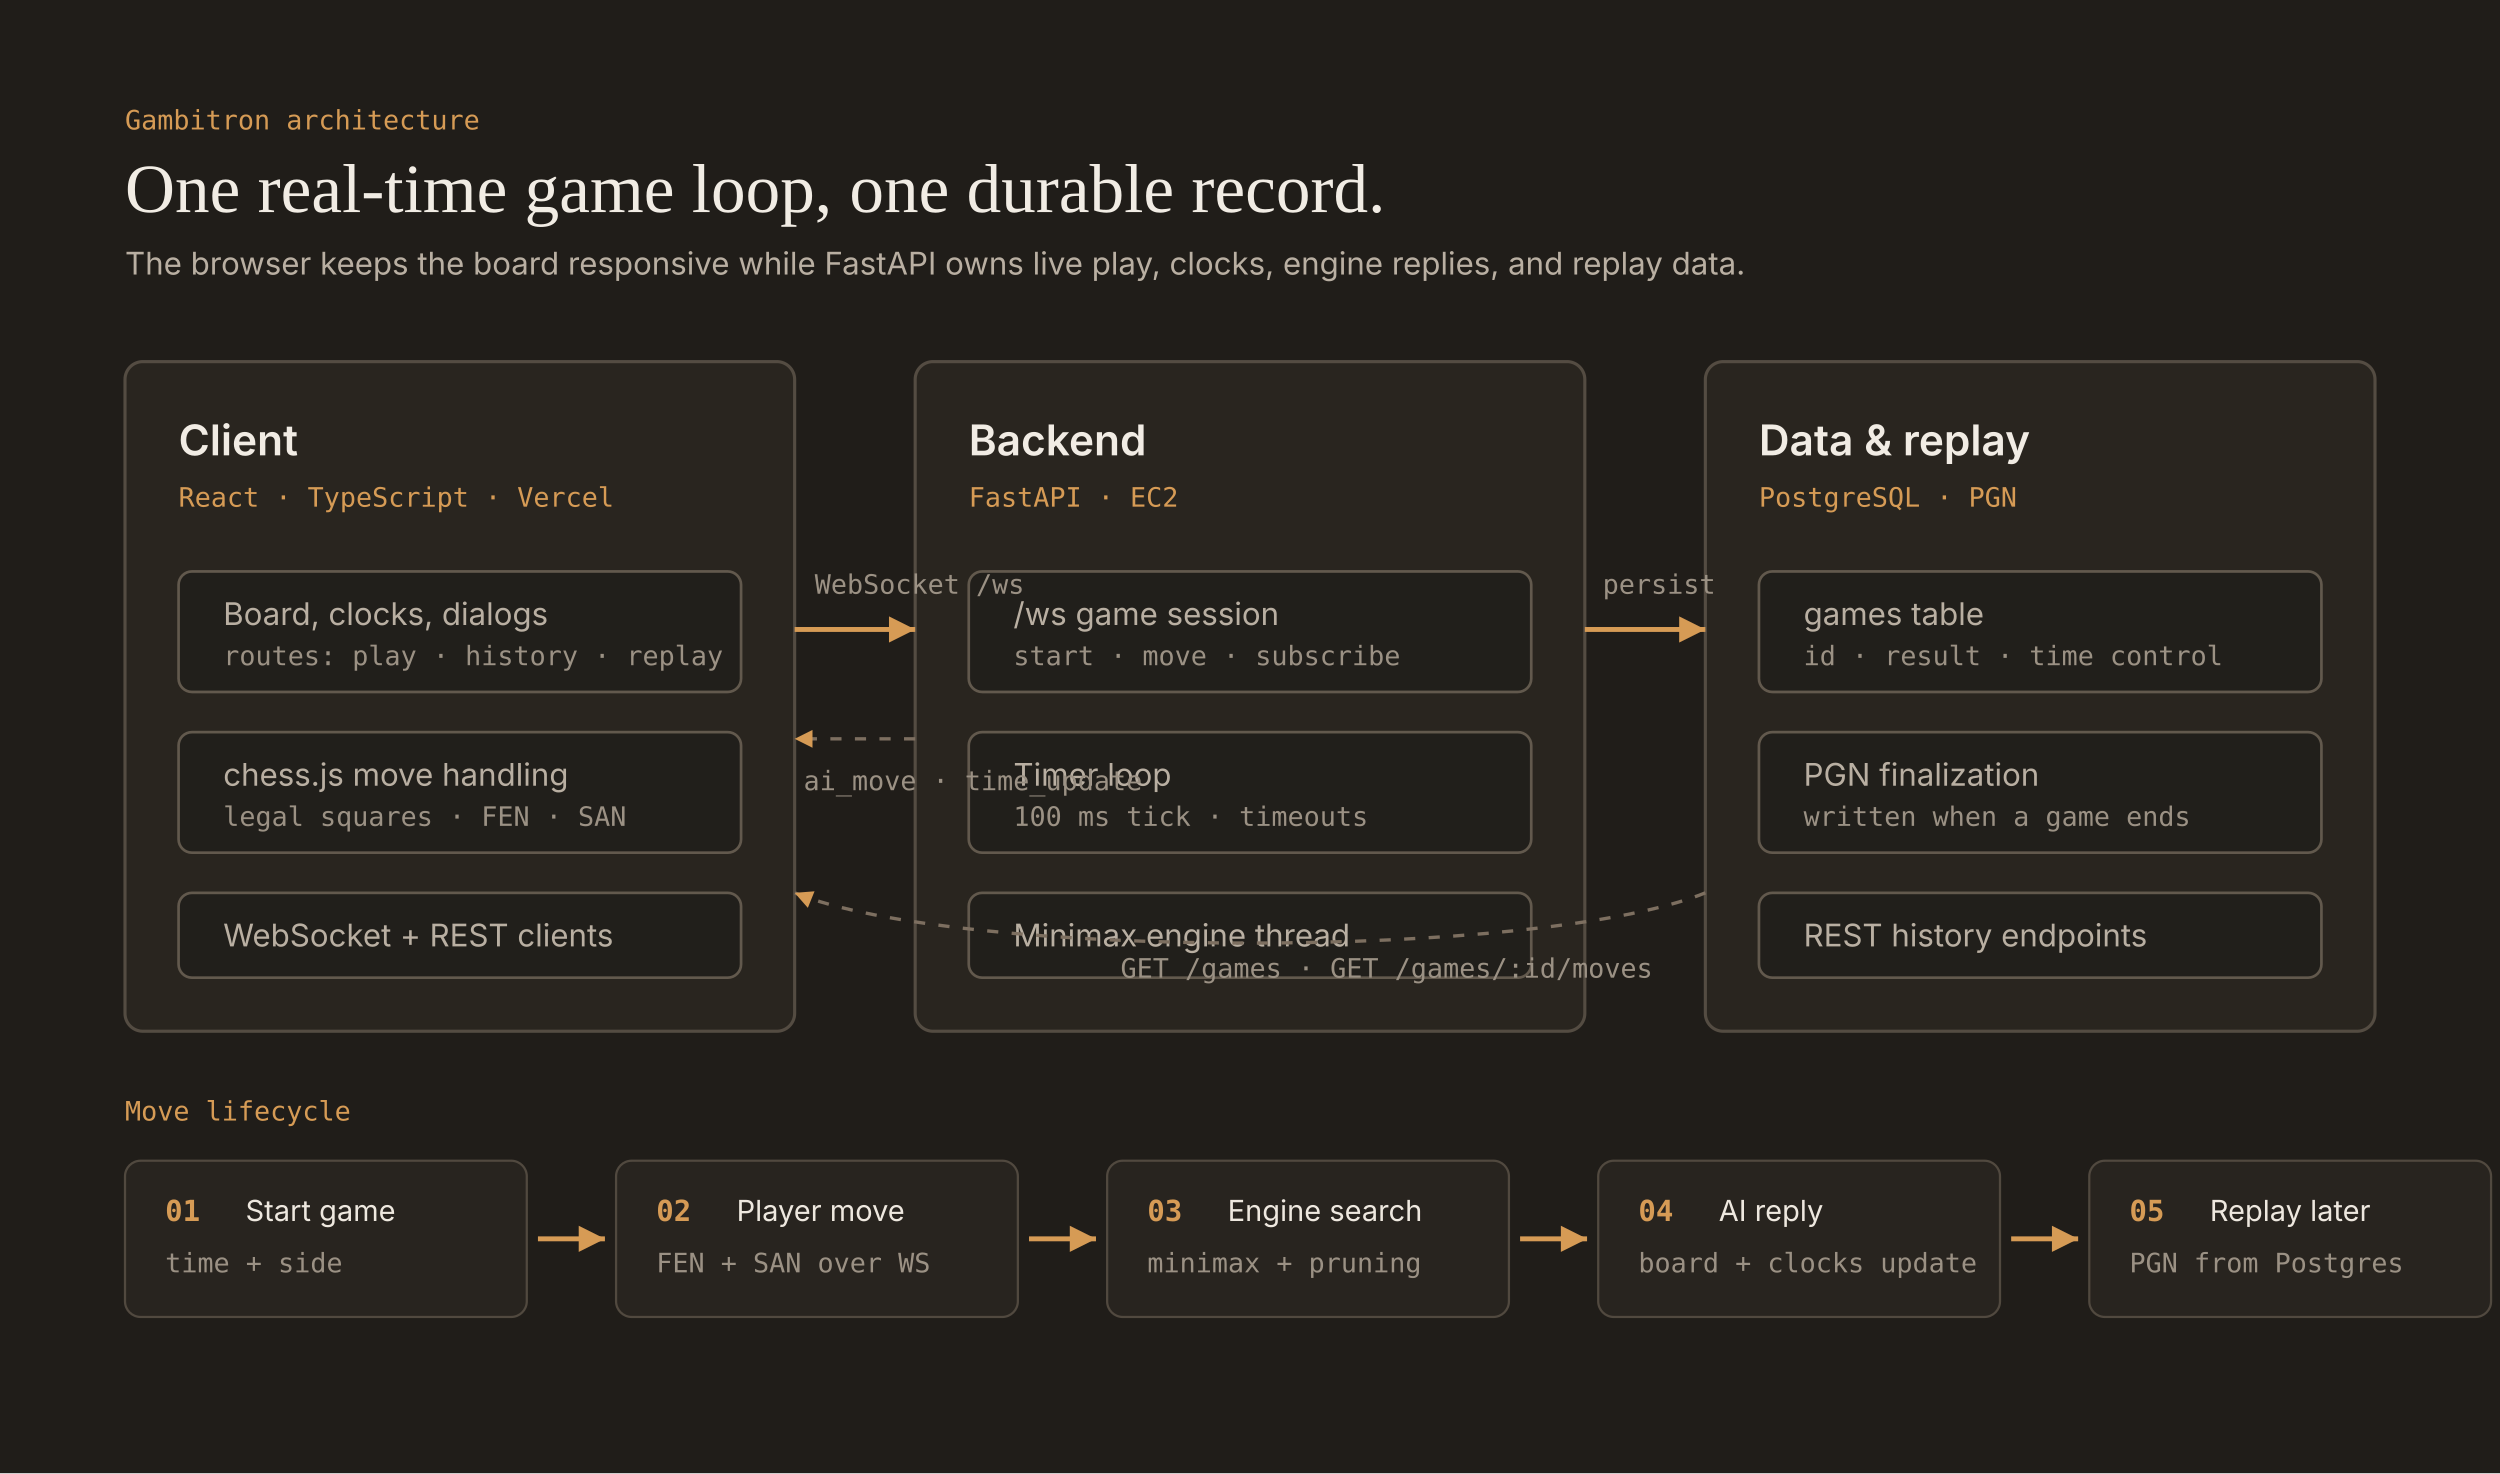
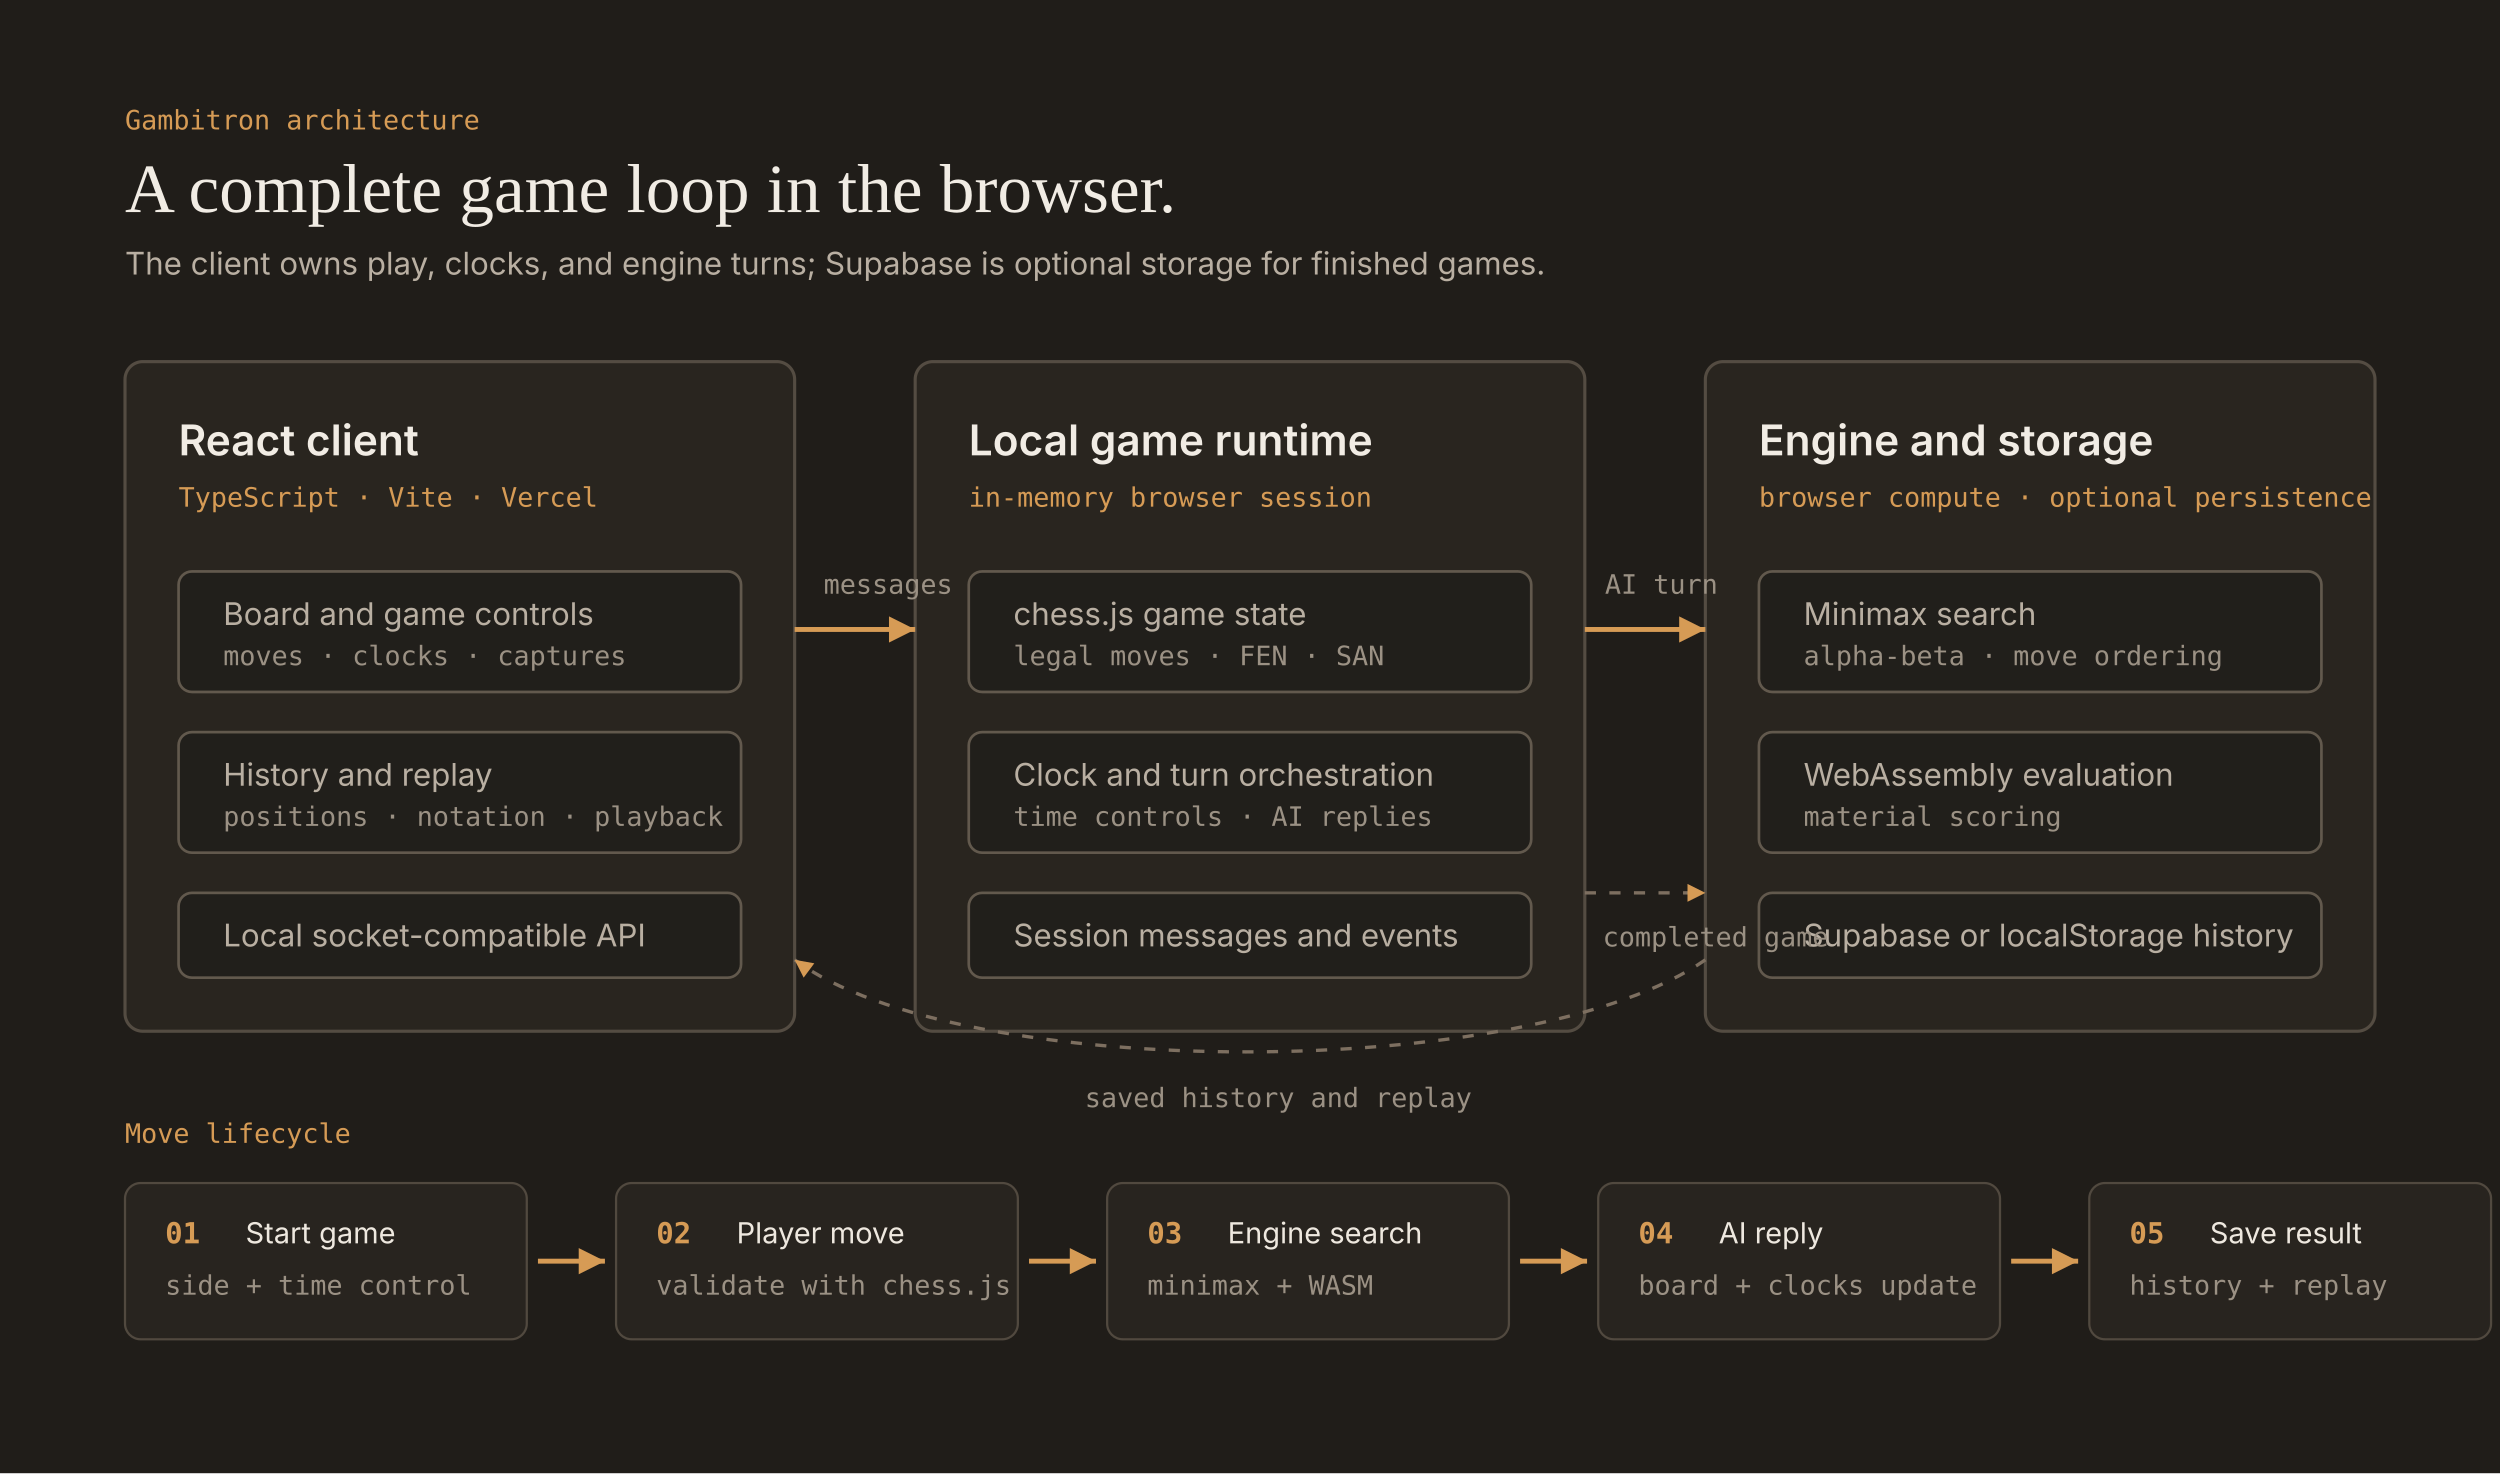
<svg xmlns="http://www.w3.org/2000/svg" width="1120" height="660" viewBox="0 0 1120 660" role="img" aria-labelledby="title desc">
  <defs>
    <marker id="arrow" viewBox="0 0 12 12" refX="10" refY="6" markerWidth="8" markerHeight="8" orient="auto-start-reverse">
      <path d="M2 2 L10 6 L2 10 Z" fill="#d69b55" />
    </marker>
    <style>
-       .bg { fill: #201d19; }
-       .panel { fill: #29251f; stroke: #544c42; stroke-width: 1.4; }
-       .node { fill: #211f1b; stroke: #62594d; stroke-width: 1.2; }
-       .node-soft { fill: #24211d; stroke: #4d463e; stroke-width: 1.1; }
-       .ink { fill: #f1ece4; font: 600 19px Inter, -apple-system, BlinkMacSystemFont, "Segoe UI", sans-serif; }
-       .dim { fill: #b9afa2; font: 14px Inter, -apple-system, BlinkMacSystemFont, "Segoe UI", sans-serif; }
-       .tiny { fill: #9b9184; font: 12px "JetBrains Mono", "SF Mono", Menlo, monospace; }
-       .mono { fill: #d69b55; font: 12px "JetBrains Mono", "SF Mono", Menlo, monospace; }
-       .heading { fill: #f1ece4; font: 400 31px Georgia, "Times New Roman", serif; }
-       .eyebrow { fill: #d69b55; font: 12px "JetBrains Mono", "SF Mono", Menlo, monospace; text-transform: uppercase; }
-       .line { stroke: #d69b55; stroke-width: 2.2; fill: none; marker-end: url(#arrow); }
-       .line-soft { stroke: #7d6f60; stroke-width: 1.5; fill: none; stroke-dasharray: 5 6; marker-end: url(#arrow); }
-       .step { fill: #28241f; stroke: #51493f; stroke-width: 1; }
-       .step-num { fill: #d69b55; font: 600 13px "JetBrains Mono", "SF Mono", Menlo, monospace; }
-       .step-text { fill: #eee8df; font: 13px Inter, -apple-system, BlinkMacSystemFont, "Segoe UI", sans-serif; }
+       .bg{fill:#201d19}.panel{fill:#29251f;stroke:#544c42;stroke-width:1.4}.node{fill:#211f1b;stroke:#62594d;stroke-width:1.2}.ink{fill:#f1ece4;font:600 19px Inter,-apple-system,BlinkMacSystemFont,"Segoe UI",sans-serif}.dim{fill:#b9afa2;font:14px Inter,-apple-system,BlinkMacSystemFont,"Segoe UI",sans-serif}.tiny{fill:#9b9184;font:12px "JetBrains Mono","SF Mono",Menlo,monospace}.mono{fill:#d69b55;font:12px "JetBrains Mono","SF Mono",Menlo,monospace}.heading{fill:#f1ece4;font:400 31px Georgia,"Times New Roman",serif}.eyebrow{fill:#d69b55;font:12px "JetBrains Mono","SF Mono",Menlo,monospace}.line{stroke:#d69b55;stroke-width:2.2;fill:none;marker-end:url(#arrow)}.line-soft{stroke:#7d6f60;stroke-width:1.5;fill:none;stroke-dasharray:5 6;marker-end:url(#arrow)}.step{fill:#28241f;stroke:#51493f;stroke-width:1}.step-num{fill:#d69b55;font:600 13px "JetBrains Mono","SF Mono",Menlo,monospace}.step-text{fill:#eee8df;font:13px Inter,-apple-system,BlinkMacSystemFont,"Segoe UI",sans-serif}
    </style>
  </defs>
  <rect class="bg" width="1120" height="660" />
  <text class="eyebrow" x="56" y="58">Gambitron architecture</text>
-   <text class="heading" x="56" y="95">One real-time game loop, one durable record.</text>
-   <text class="dim" x="56" y="123">The browser keeps the board responsive while FastAPI owns live play, clocks, engine replies, and replay data.</text>
+   <text class="heading" x="56" y="95">A complete game loop in the browser.</text>
+   <text class="dim" x="56" y="123">The client owns play, clocks, and engine turns; Supabase is optional storage for finished games.</text>
  <g transform="translate(56 162)">
    <rect class="panel" width="300" height="300" rx="8" />
-     <text class="ink" x="24" y="42">Client</text>
-     <text class="mono" x="24" y="65">React · TypeScript · Vercel</text>
+     <text class="ink" x="24" y="42">React client</text>
+     <text class="mono" x="24" y="65">TypeScript · Vite · Vercel</text>
    <rect class="node" x="24" y="94" width="252" height="54" rx="6" />
-     <text class="dim" x="44" y="118">Board, clocks, dialogs</text>
-     <text class="tiny" x="44" y="136">routes: play · history · replay</text>
+     <text class="dim" x="44" y="118">Board and game controls</text>
+     <text class="tiny" x="44" y="136">moves · clocks · captures</text>
    <rect class="node" x="24" y="166" width="252" height="54" rx="6" />
-     <text class="dim" x="44" y="190">chess.js move handling</text>
-     <text class="tiny" x="44" y="208">legal squares · FEN · SAN</text>
+     <text class="dim" x="44" y="190">History and replay</text>
+     <text class="tiny" x="44" y="208">positions · notation · playback</text>
    <rect class="node" x="24" y="238" width="252" height="38" rx="6" />
-     <text class="dim" x="44" y="262">WebSocket + REST clients</text>
+     <text class="dim" x="44" y="262">Local socket-compatible API</text>
  </g>
  <g transform="translate(410 162)">
    <rect class="panel" width="300" height="300" rx="8" />
-     <text class="ink" x="24" y="42">Backend</text>
-     <text class="mono" x="24" y="65">FastAPI · EC2</text>
+     <text class="ink" x="24" y="42">Local game runtime</text>
+     <text class="mono" x="24" y="65">in-memory browser session</text>
    <rect class="node" x="24" y="94" width="252" height="54" rx="6" />
-     <text class="dim" x="44" y="118">/ws game session</text>
-     <text class="tiny" x="44" y="136">start · move · subscribe</text>
+     <text class="dim" x="44" y="118">chess.js game state</text>
+     <text class="tiny" x="44" y="136">legal moves · FEN · SAN</text>
    <rect class="node" x="24" y="166" width="252" height="54" rx="6" />
-     <text class="dim" x="44" y="190">Timer loop</text>
-     <text class="tiny" x="44" y="208">100 ms tick · timeouts</text>
+     <text class="dim" x="44" y="190">Clock and turn orchestration</text>
+     <text class="tiny" x="44" y="208">time controls · AI replies</text>
    <rect class="node" x="24" y="238" width="252" height="38" rx="6" />
-     <text class="dim" x="44" y="262">Minimax engine thread</text>
+     <text class="dim" x="44" y="262">Session messages and events</text>
  </g>
  <g transform="translate(764 162)">
    <rect class="panel" width="300" height="300" rx="8" />
-     <text class="ink" x="24" y="42">Data &amp; replay</text>
-     <text class="mono" x="24" y="65">PostgreSQL · PGN</text>
+     <text class="ink" x="24" y="42">Engine and storage</text>
+     <text class="mono" x="24" y="65">browser compute · optional persistence</text>
    <rect class="node" x="24" y="94" width="252" height="54" rx="6" />
-     <text class="dim" x="44" y="118">games table</text>
-     <text class="tiny" x="44" y="136">id · result · time control</text>
+     <text class="dim" x="44" y="118">Minimax search</text>
+     <text class="tiny" x="44" y="136">alpha-beta · move ordering</text>
    <rect class="node" x="24" y="166" width="252" height="54" rx="6" />
-     <text class="dim" x="44" y="190">PGN finalization</text>
-     <text class="tiny" x="44" y="208">written when a game ends</text>
+     <text class="dim" x="44" y="190">WebAssembly evaluation</text>
+     <text class="tiny" x="44" y="208">material scoring</text>
    <rect class="node" x="24" y="238" width="252" height="38" rx="6" />
-     <text class="dim" x="44" y="262">REST history endpoints</text>
+     <text class="dim" x="44" y="262">Supabase or localStorage history</text>
  </g>
  <path class="line" d="M356 282 H410" />
-   <text class="tiny" x="365" y="266">WebSocket /ws</text>
+   <text class="tiny" x="369" y="266">messages</text>
  <path class="line" d="M710 282 H764" />
-   <text class="tiny" x="718" y="266">persist</text>
-   <path class="line-soft" d="M764 400 C690 430 430 430 356 400" />
-   <text class="tiny" x="502" y="438">GET /games · GET /games/:id/moves</text>
-   <path class="line-soft" d="M410 331 H356" />
-   <text class="tiny" x="360" y="354">ai_move · time_update</text>
-   <g transform="translate(56 520)">
+   <text class="tiny" x="719" y="266">AI turn</text>
+   <path class="line-soft" d="M710 400 H764" />
+   <text class="tiny" x="718" y="424">completed game</text>
+   <path class="line-soft" d="M764 430 C685 485 430 485 356 430" />
+   <text class="tiny" x="486" y="496">saved history and replay</text>
+   <g transform="translate(56 530)">
    <text class="eyebrow" x="0" y="-18">Move lifecycle</text>
    <rect class="step" x="0" y="0" width="180" height="70" rx="7" />
    <text class="step-num" x="18" y="27">01</text>
    <text class="step-text" x="54" y="27">Start game</text>
-     <text class="tiny" x="18" y="50">time + side</text>
+     <text class="tiny" x="18" y="50">side + time control</text>
    <path class="line" d="M185 35 H215" />
    <rect class="step" x="220" y="0" width="180" height="70" rx="7" />
    <text class="step-num" x="238" y="27">02</text>
    <text class="step-text" x="274" y="27">Player move</text>
-     <text class="tiny" x="238" y="50">FEN + SAN over WS</text>
+     <text class="tiny" x="238" y="50">validate with chess.js</text>
    <path class="line" d="M405 35 H435" />
    <rect class="step" x="440" y="0" width="180" height="70" rx="7" />
    <text class="step-num" x="458" y="27">03</text>
    <text class="step-text" x="494" y="27">Engine search</text>
-     <text class="tiny" x="458" y="50">minimax + pruning</text>
+     <text class="tiny" x="458" y="50">minimax + WASM</text>
    <path class="line" d="M625 35 H655" />
    <rect class="step" x="660" y="0" width="180" height="70" rx="7" />
    <text class="step-num" x="678" y="27">04</text>
    <text class="step-text" x="714" y="27">AI reply</text>
    <text class="tiny" x="678" y="50">board + clocks update</text>
    <path class="line" d="M845 35 H875" />
    <rect class="step" x="880" y="0" width="180" height="70" rx="7" />
    <text class="step-num" x="898" y="27">05</text>
-     <text class="step-text" x="934" y="27">Replay later</text>
-     <text class="tiny" x="898" y="50">PGN from Postgres</text>
+     <text class="step-text" x="934" y="27">Save result</text>
+     <text class="tiny" x="898" y="50">history + replay</text>
  </g>
</svg>
